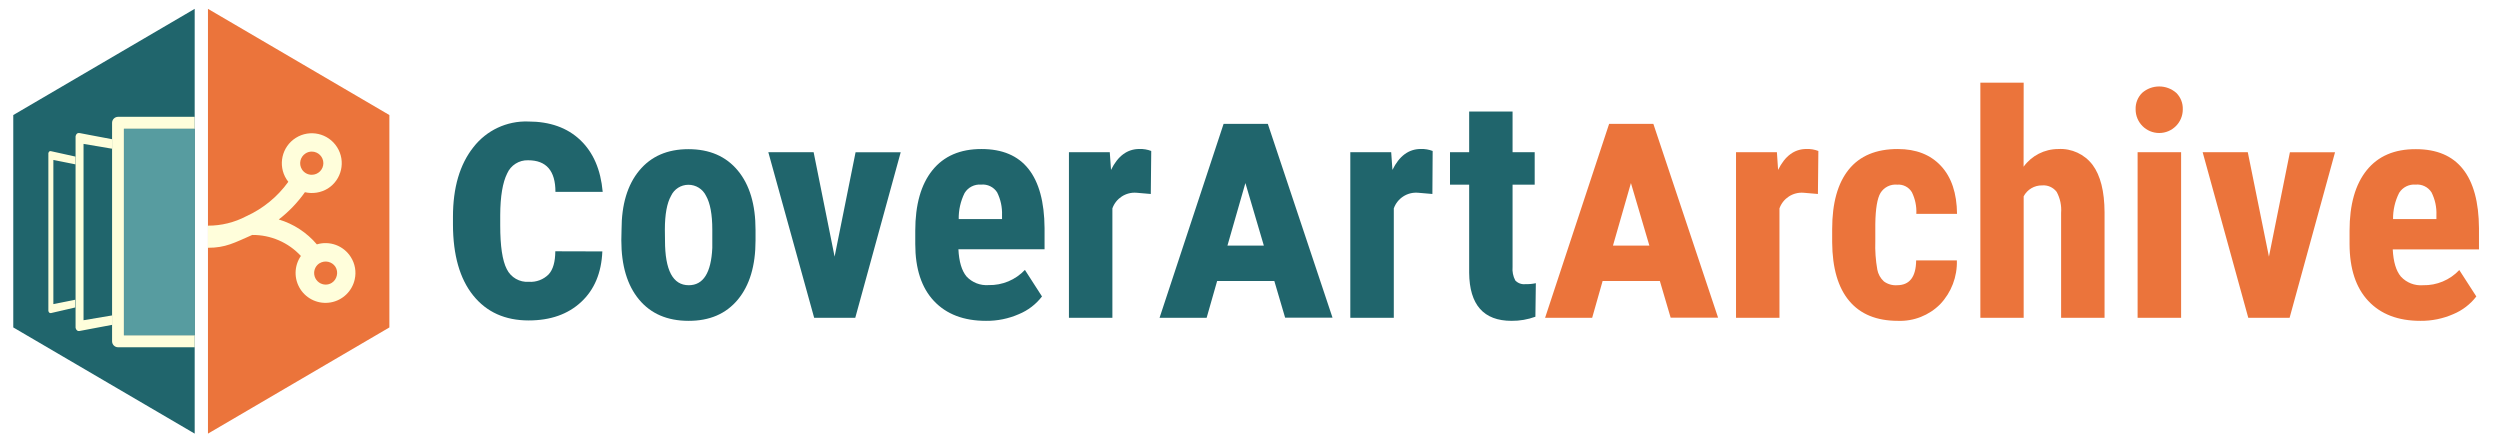
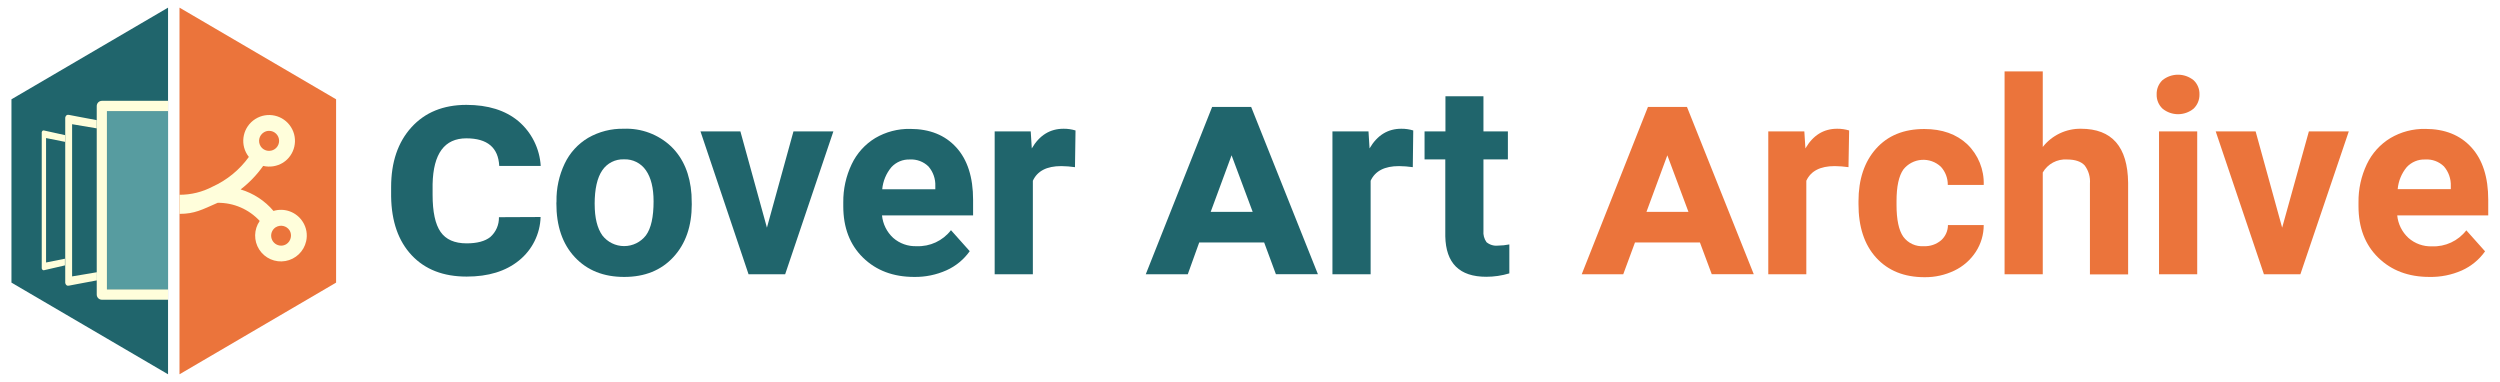
- <svg xmlns="http://www.w3.org/2000/svg" id="Layer_1" data-name="Layer 1" viewBox="0 0 565 100">
+ <svg xmlns="http://www.w3.org/2000/svg" id="Layer_1" data-name="Layer 1" viewBox="0 0 654.59 100">
  <defs>
    <style>.cls-1{fill:#20656c;}.cls-2{fill:#eb743b;}.cls-3{fill:#fffedb;}.cls-4{fill:#579ca0;}</style>
  </defs>
-   <path class="cls-1" d="M136.13,56.82q-.3,7.26-4.79,11.43t-11.86,4.17q-8,0-12.54-5.65t-4.57-16V49q0-9.91,4.62-15.73a15,15,0,0,1,12.37-5.81q7.36,0,11.77,4.18t5.08,11.72H125.53q0-7.14-6.17-7.14a5,5,0,0,0-4.75,3c-1,2-1.54,5.14-1.56,9.36v2.38c0,4.66.49,7.94,1.48,9.86a5.15,5.15,0,0,0,5,2.87A5.76,5.76,0,0,0,124,62c1-1.09,1.48-2.83,1.5-5.21Z" />
-   <path class="cls-1" d="M140.47,51.9q0-8.51,4-13.35t11.11-4.84q7.16,0,11.17,4.84t4,13.42v2.39q0,8.53-4,13.35t-11.13,4.8q-7.2,0-11.2-4.82t-4-13.4Zm9.82,2.46q0,10.1,5.37,10.1,4.93,0,5.32-8.43l0-4.14c0-3.43-.48-6-1.42-7.64a4.41,4.41,0,0,0-4-2.49,4.32,4.32,0,0,0-3.9,2.49q-1.4,2.49-1.4,7.64Z" />
-   <path class="cls-1" d="M188.62,58l4.74-23.59h10.2L193.29,71.82H184L173.64,34.4h10.24Z" />
-   <path class="cls-1" d="M222.83,72.51q-7.54,0-11.76-4.49t-4.22-12.87v-3q0-8.86,3.87-13.67t11.1-4.8q7.06,0,10.62,4.5t3.63,13.35v4.8H216.6c.14,2.81.75,4.85,1.83,6.15a6.18,6.18,0,0,0,5,1.95,10.92,10.92,0,0,0,8.2-3.43L235.49,67a12.66,12.66,0,0,1-5.23,4A18,18,0,0,1,222.83,72.51Zm-6.16-23h9.79v-.91a10.67,10.67,0,0,0-1.11-5.13,3.85,3.85,0,0,0-3.6-1.75A4,4,0,0,0,218,43.62,12.73,12.73,0,0,0,216.67,49.55Z" />
-   <path class="cls-1" d="M260.08,43.84l-3.25-.28a5.34,5.34,0,0,0-5.43,3.53V71.82h-9.82V34.4h9.23l.28,4q2.31-4.72,6.4-4.73a6.83,6.83,0,0,1,2.69.45Z" />
-   <path class="cls-1" d="M288,63.51H275.07l-2.37,8.31H262.06L276.53,28h10l14.62,43.8H290.44Zm-10.6-8h8.23l-4.17-14.14Z" />
-   <path class="cls-1" d="M323.72,43.84l-3.25-.28A5.34,5.34,0,0,0,315,47.09V71.82h-9.83V34.4h9.24l.28,4q2.31-4.72,6.4-4.73a6.83,6.83,0,0,1,2.69.45Z" />
-   <path class="cls-1" d="M341.84,25.2v9.2h5v7.33h-5v18.6a5.5,5.5,0,0,0,.61,3.05,2.71,2.71,0,0,0,2.34.83A9.19,9.19,0,0,0,347.1,64L347,71.58a15.3,15.3,0,0,1-5.39.93q-9.48,0-9.58-10.87V41.73h-4.33V34.4h4.33V25.2Z" />
-   <path class="cls-2" d="M375.13,63.51H362.19l-2.36,8.31H349.19L363.66,28h10l14.63,43.8H377.57Zm-10.6-8h8.23l-4.17-14.14Z" />
-   <path class="cls-2" d="M410.85,43.84l-3.26-.28a5.35,5.35,0,0,0-5.43,3.53V71.82h-9.82V34.4h9.24l.27,4q2.32-4.72,6.4-4.73a6.84,6.84,0,0,1,2.7.45Z" />
-   <path class="cls-2" d="M428.73,64.46q4.26,0,4.32-5.61h9.2a13.74,13.74,0,0,1-3.77,9.9,12.78,12.78,0,0,1-9.54,3.76q-7.23,0-11-4.49c-2.53-3-3.83-7.42-3.87-13.25v-3q0-8.82,3.75-13.46t11.09-4.63q6.19,0,9.75,3.82t3.63,10.84h-9.2a9.93,9.93,0,0,0-1-4.89,3.54,3.54,0,0,0-3.32-1.72A4,4,0,0,0,425,43.59q-1.11,1.83-1.18,7.08V54.5a30.78,30.78,0,0,0,.45,6.42,4.82,4.82,0,0,0,1.49,2.68A4.5,4.5,0,0,0,428.73,64.46Z" />
-   <path class="cls-2" d="M457.33,37.68a9.68,9.68,0,0,1,7.82-4,9.09,9.09,0,0,1,7.78,3.59q2.67,3.6,2.7,10.73V71.82h-9.82V48.13a8.56,8.56,0,0,0-1-4.76,3.74,3.74,0,0,0-3.31-1.47,4.64,4.64,0,0,0-4.15,2.46V71.82h-9.79V18.69h9.79Z" />
-   <path class="cls-2" d="M482.65,24.71A5,5,0,0,1,484.11,21a5.86,5.86,0,0,1,7.74,0,5,5,0,0,1,1.46,3.73,5.33,5.33,0,1,1-10.66,0Zm10.28,47.11H483.1V34.4h9.83Z" />
-   <path class="cls-2" d="M512.78,58l4.74-23.59h10.2L517.45,71.82h-9.34L497.8,34.4H508Z" />
-   <path class="cls-2" d="M547,72.51q-7.54,0-11.76-4.49T531,55.15v-3q0-8.86,3.87-13.67T546,33.71q7.05,0,10.62,4.5t3.63,13.35v4.8H540.76c.14,2.81.75,4.85,1.84,6.15a6.14,6.14,0,0,0,5,1.95,10.91,10.91,0,0,0,8.2-3.43L559.65,67a12.69,12.69,0,0,1-5.22,4A18,18,0,0,1,547,72.51Zm-6.16-23h9.79v-.91a10.45,10.45,0,0,0-1.11-5.13,3.84,3.84,0,0,0-3.59-1.75,4,4,0,0,0-3.72,1.86A12.86,12.86,0,0,0,540.83,49.55Z" />
+   <path class="cls-1" d="M141.55,56.82a15.2,15.2,0,0,1-5.66,11.39q-5.2,4.22-13.71,4.21-9.14,0-14.38-5.58t-5.39-15.39V49q0-9.81,5.32-15.67t14.38-5.87q8.49,0,13.61,4.25a16.71,16.71,0,0,1,5.86,11.73H130.72q-.37-7.21-8.61-7.22-8.58,0-8.84,12v2.78q0,6.72,2.09,9.72c1.39,2,3.66,3,6.82,3,2.73,0,4.8-.55,6.19-1.65a6.69,6.69,0,0,0,2.27-5.2Z" />
+   <path class="cls-1" d="M145.71,52.76a22.15,22.15,0,0,1,2.14-9.92A15.67,15.67,0,0,1,154,36.09a18,18,0,0,1,9.35-2.38,17.06,17.06,0,0,1,12.37,4.63q4.78,4.63,5.34,12.59l.07,2.56q0,8.61-4.81,13.82t-12.9,5.2q-8.08,0-12.92-5.18t-4.82-14.12Zm10,.71q0,5.34,2,8.16a7.21,7.21,0,0,0,11.42,0c1.36-1.86,2-4.84,2-8.92q0-5.23-2-8.11a6.65,6.65,0,0,0-5.75-2.88,6.54,6.54,0,0,0-5.67,2.86Q155.7,47.49,155.7,53.47Z" />
+   <path class="cls-1" d="M200.81,59.61l6.95-25.21h10.45L205.58,71.82H196L183.41,34.4h10.45Z" />
+   <path class="cls-1" d="M239.38,72.51q-8.24,0-13.41-5.05T220.8,54V53A22.62,22.62,0,0,1,223,43a16,16,0,0,1,6.17-6.85,17.4,17.4,0,0,1,9.12-2.4q7.68,0,12.09,4.84t4.41,13.73v4.08H230.94a9.22,9.22,0,0,0,2.92,5.88A8.8,8.8,0,0,0,240,64.46a10.8,10.8,0,0,0,9-4.19l4.91,5.5a15,15,0,0,1-6.08,5A20,20,0,0,1,239.38,72.51Zm-1.15-30.75a6.25,6.25,0,0,0-4.82,2A10.49,10.49,0,0,0,231,49.55h13.9v-.8a7.4,7.4,0,0,0-1.79-5.16A6.45,6.45,0,0,0,238.23,41.76Z" />
+   <path class="cls-1" d="M281.47,43.77a28,28,0,0,0-3.6-.28q-5.67,0-7.43,3.84V71.82h-10V34.4h9.44l.28,4.46q3-5.16,8.34-5.15a10.49,10.49,0,0,1,3.11.45Z" />
+   <path class="cls-1" d="M331,63.48H314L311,71.82H300L317.38,28H327.6l17.48,43.8h-11Zm-14-8h11l-5.53-14.82Z" />
+   <path class="cls-1" d="M369.92,43.77a28,28,0,0,0-3.6-.28q-5.67,0-7.44,3.84V71.82h-10V34.4h9.44l.28,4.46q3-5.16,8.33-5.15a10.39,10.39,0,0,1,3.11.45Z" />
+   <path class="cls-1" d="M388.42,25.2v9.2h6.4v7.33h-6.4V60.41a4.45,4.45,0,0,0,.8,3,4,4,0,0,0,3,.9A16,16,0,0,0,395.2,64v7.58a20.9,20.9,0,0,1-6.05.89q-10.51,0-10.72-10.61V41.73H373V34.4h5.47V25.2Z" />
+   <path class="cls-2" d="M445.1,63.48h-17l-3.08,8.34H414.15L431.49,28h10.22l17.49,43.8h-11Zm-14-8h11l-5.53-14.82Z" />
+   <path class="cls-2" d="M484,43.77a28,28,0,0,0-3.6-.28q-5.67,0-7.44,3.84V71.82H463V34.4h9.44l.28,4.46q3-5.16,8.33-5.15a10.51,10.51,0,0,1,3.12.45Z" />
+   <path class="cls-2" d="M503.74,64.46a6.53,6.53,0,0,0,4.5-1.53,5.34,5.34,0,0,0,1.8-4h9.37a12.81,12.81,0,0,1-2.07,7,13.76,13.76,0,0,1-5.59,4.91,17.54,17.54,0,0,1-7.83,1.74q-8,0-12.66-5.1t-4.64-14.09v-.66q0-8.64,4.6-13.8t12.63-5.15q7,0,11.26,4a14.14,14.14,0,0,1,4.3,10.64H510a6.91,6.91,0,0,0-1.8-4.75,6.68,6.68,0,0,0-9.84.72q-1.78,2.55-1.78,8.26v1q0,5.79,1.76,8.32A6.11,6.11,0,0,0,503.74,64.46Z" />
+   <path class="cls-2" d="M534.87,38.48a12.5,12.5,0,0,1,10-4.77q12.18,0,12.35,14.14v24h-10V48.08a7,7,0,0,0-1.38-4.77c-.92-1-2.46-1.55-4.6-1.55a6.82,6.82,0,0,0-6.37,3.4V71.82h-10V18.69h10Z" />
+   <path class="cls-2" d="M564.69,24.71a4.93,4.93,0,0,1,1.5-3.7,6.49,6.49,0,0,1,8.18,0,4.88,4.88,0,0,1,1.53,3.7,5,5,0,0,1-1.54,3.74,6.42,6.42,0,0,1-8.13,0A4.91,4.91,0,0,1,564.69,24.71Zm10.62,47.11h-10V34.4h10Z" />
+   <path class="cls-2" d="M597.55,59.61l7-25.21H615L602.32,71.82h-9.54L580.15,34.4H590.6Z" />
+   <path class="cls-2" d="M636.12,72.51q-8.24,0-13.41-5.05T617.54,54V53A22.62,22.62,0,0,1,619.72,43a16,16,0,0,1,6.18-6.85,17.33,17.33,0,0,1,9.11-2.4q7.68,0,12.09,4.84t4.41,13.73v4.08H627.68a9.22,9.22,0,0,0,2.92,5.88,8.82,8.82,0,0,0,6.17,2.22,10.79,10.79,0,0,0,9-4.19l4.91,5.5a14.93,14.93,0,0,1-6.08,5A20,20,0,0,1,636.12,72.51ZM635,41.76a6.26,6.26,0,0,0-4.83,2,10.49,10.49,0,0,0-2.37,5.77h13.91v-.8a7.45,7.45,0,0,0-1.8-5.16A6.44,6.44,0,0,0,635,41.76Z" />
  <polygon class="cls-2" points="47 2 47 98 88 74 88 26 47 2" />
  <polygon class="cls-1" points="44 2 3 26 3 74 44 98 44 2" />
  <path class="cls-3" d="M79.28,58.09a6.75,6.75,0,0,0-7.67-2.86A18.09,18.09,0,0,0,63,49.6a28.62,28.62,0,0,0,5.91-6.16,6.91,6.91,0,0,0,5.17-.83,6.77,6.77,0,1,0-9.34-2.11,6.27,6.27,0,0,0,.42.59,23.88,23.88,0,0,1-9.52,7.79h0A18.45,18.45,0,0,1,47,51v5c4,0,5.93-1.12,10-2.9a14.78,14.78,0,0,1,11,4.75,6.76,6.76,0,1,0,12.16,5.32A6.64,6.64,0,0,0,79.28,58.09ZM69.06,34.67a2.57,2.57,0,0,1,1.4-.41,2.62,2.62,0,1,1,0,5.24,2.61,2.61,0,0,1-2.22-1.21A2.63,2.63,0,0,1,69.06,34.67Zm7.06,27.6A2.61,2.61,0,0,1,75,63.91a2.56,2.56,0,0,1-1.39.41,2.62,2.62,0,0,1-1.52-4.75l.12-.07a2.65,2.65,0,0,1,3.6.8A2.59,2.59,0,0,1,76.12,62.27Z" />
  <path class="cls-3" d="M12.06,68.73V36.15l5,1V35.39l-5.56-1.23h-.12a.27.27,0,0,0-.12,0l-.1.07a.28.28,0,0,0-.1.09.54.54,0,0,0-.07.13.34.34,0,0,0-.06.15.85.85,0,0,0,0,.17,1.09,1.09,0,0,0,0,.18v35a1.09,1.09,0,0,0,0,.18,1,1,0,0,0,0,.17,1,1,0,0,0,.13.27l.1.1a.41.41,0,0,0,.22.09h.12L17,69.49V67.74Z" />
  <path class="cls-3" d="M18.88,72.37V32.52l6.45,1.09V31.46l-4.84-.91L18,30.07a.55.55,0,0,0-.18,0,.57.57,0,0,0-.18,0l-.16.08-.14.11-.12.16a1,1,0,0,0-.08.18.73.73,0,0,0-.06.21,1.5,1.5,0,0,0,0,.22V73.84a1.64,1.64,0,0,0,0,.22.83.83,0,0,0,.06.21,1.42,1.42,0,0,0,.08.18,1,1,0,0,0,.12.15.53.53,0,0,0,.14.12l.16.08a1.13,1.13,0,0,0,.18,0H18l2.53-.48,4.84-.91V71.28Z" />
  <rect class="cls-4" x="28.03" y="29.1" width="15.97" height="46.68" />
  <path class="cls-3" d="M25.33,27.75V77.13a1.35,1.35,0,0,0,1.35,1.35H44v-2.7H28V29.1H44V26.4H26.68A1.36,1.36,0,0,0,25.33,27.75Z" />
</svg>
